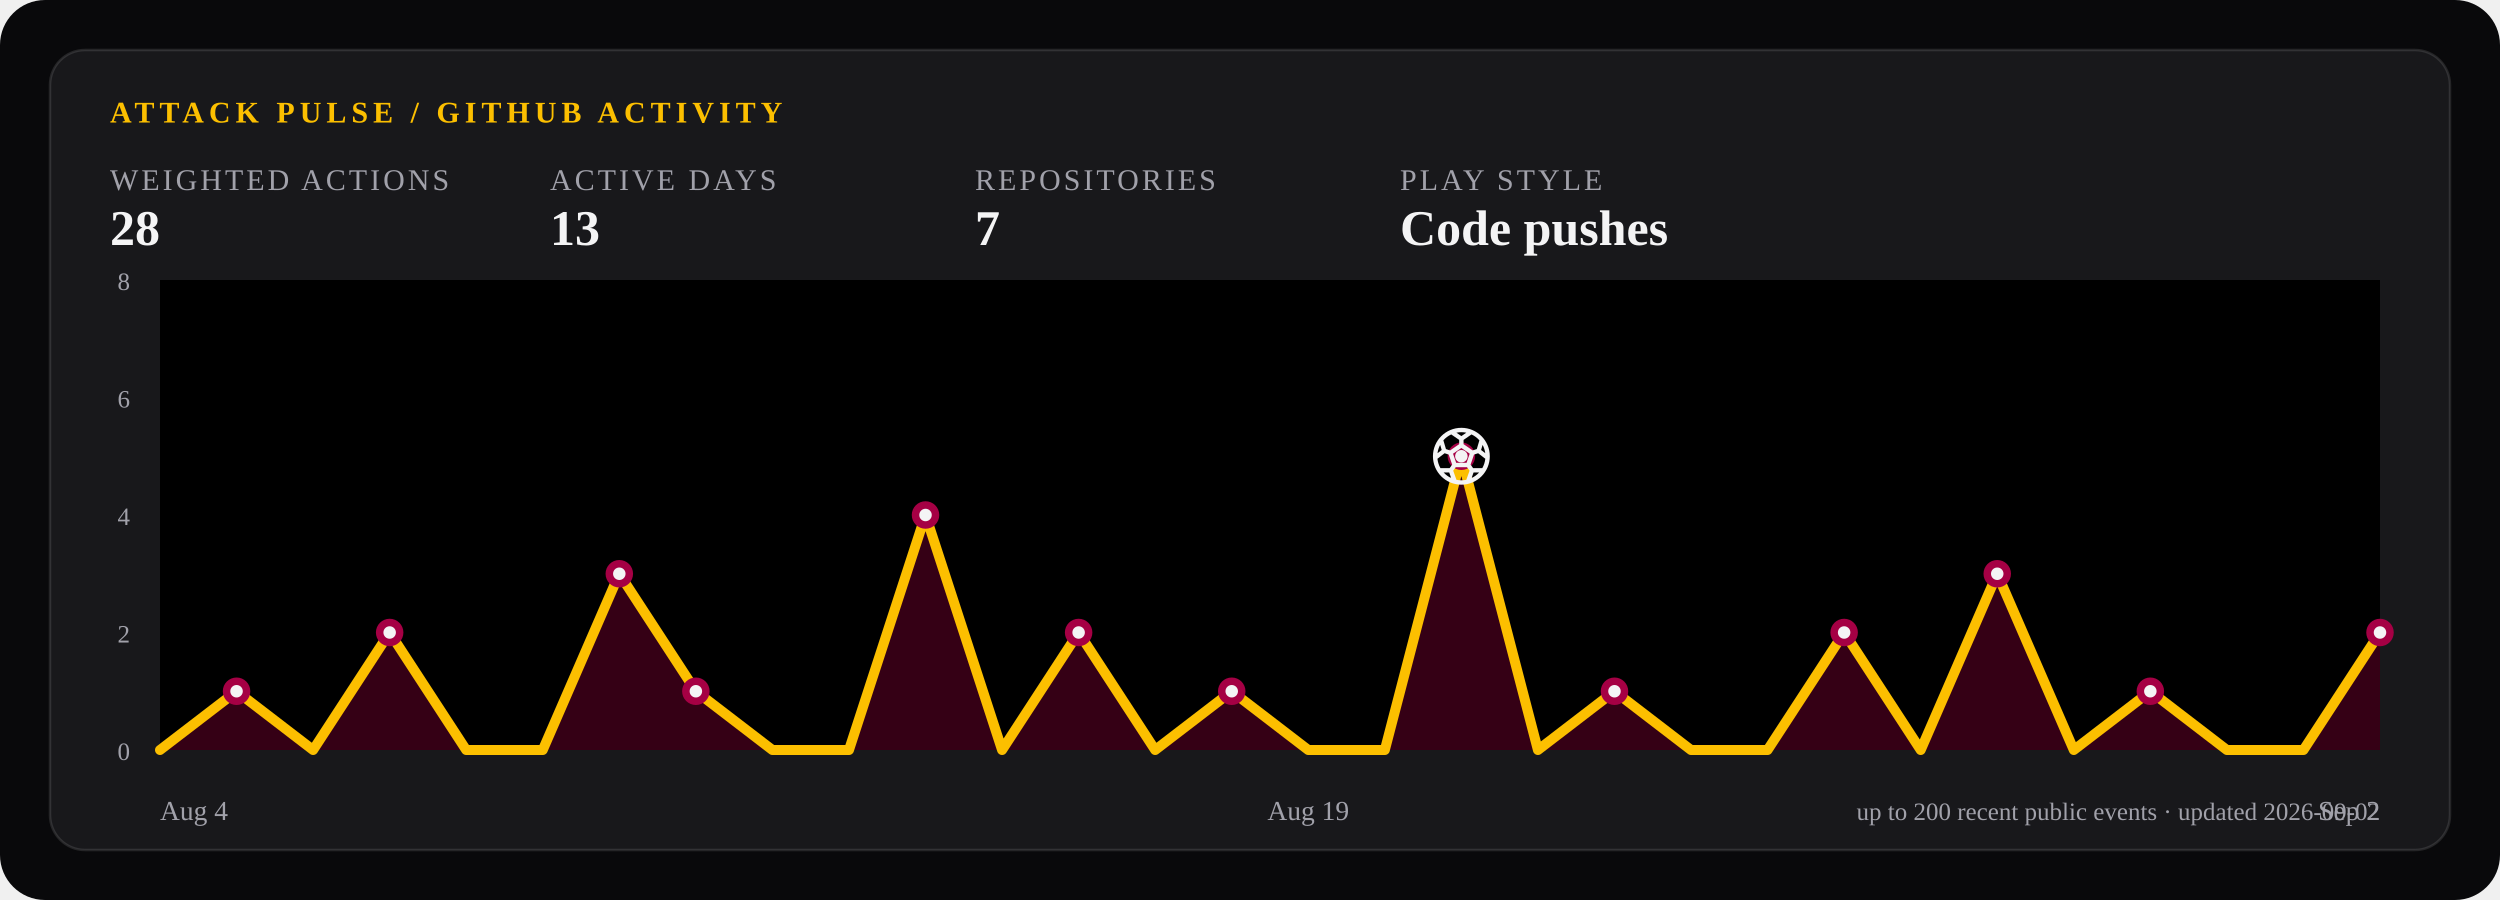
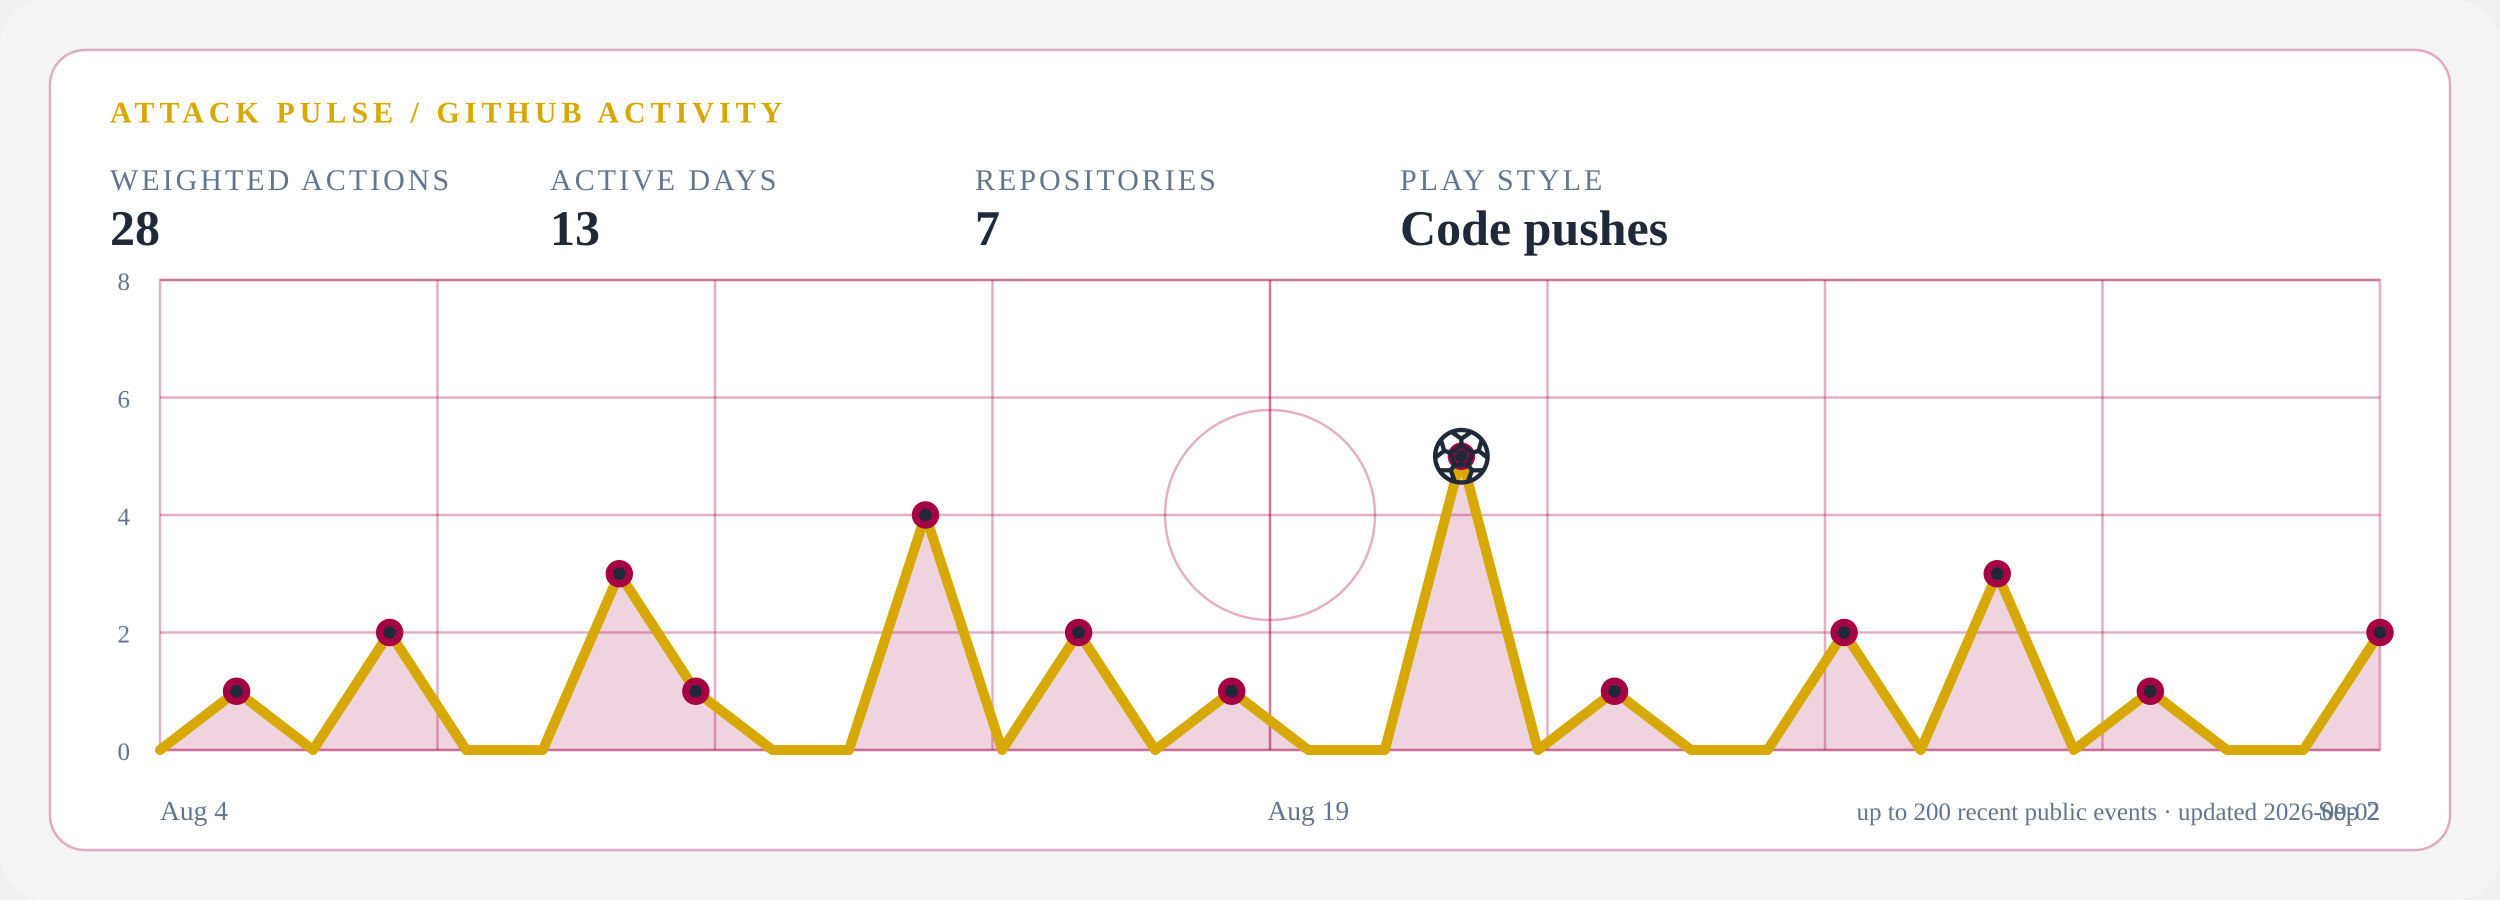
<svg xmlns="http://www.w3.org/2000/svg" width="1000" height="360" viewBox="0 0 1000 360" role="img" aria-labelledby="title desc">
-   <rect width="1000" height="360" rx="18" fill="#09090b" />
-   <rect x="20" y="20" width="960" height="320" rx="14" fill="#18181b" stroke="#f4f4f51f" />
-   <text x="44" y="49" fill="#fcbf00" font-size="12" font-weight="700" letter-spacing="2">ATTACK PULSE / GITHUB ACTIVITY</text>
-   <text x="44" y="76" fill="#a1a1aa" font-size="12" letter-spacing="1.2">WEIGHTED ACTIONS</text>
-   <text x="44" y="98" fill="#f4f4f5" font-size="20" font-weight="700">28</text>
-   <text x="220" y="76" fill="#a1a1aa" font-size="12" letter-spacing="1.2">ACTIVE DAYS</text>
-   <text x="220" y="98" fill="#f4f4f5" font-size="20" font-weight="700">13</text>
-   <text x="390" y="76" fill="#a1a1aa" font-size="12" letter-spacing="1.2">REPOSITORIES</text>
-   <text x="390" y="98" fill="#f4f4f5" font-size="20" font-weight="700">7</text>
-   <text x="560" y="76" fill="#a1a1aa" font-size="12" letter-spacing="1.2">PLAY STYLE</text>
-   <text x="560" y="98" fill="#f4f4f5" font-size="20" font-weight="700">Code pushes</text>
+   <rect width="1000" height="360" rx="18" fill="#f4f4f5" />
+   <rect x="20" y="20" width="960" height="320" rx="14" fill="#ffffff" stroke="#a5004450" />
+   <text x="44" y="49" fill="#d6a800" font-size="12" font-weight="700" letter-spacing="2">ATTACK PULSE / GITHUB ACTIVITY</text>
+   <text x="44" y="76" fill="#64748b" font-size="12" letter-spacing="1.2">WEIGHTED ACTIONS</text>
+   <text x="44" y="98" fill="#1f2937" font-size="20" font-weight="700">28</text>
+   <text x="220" y="76" fill="#64748b" font-size="12" letter-spacing="1.2">ACTIVE DAYS</text>
+   <text x="220" y="98" fill="#1f2937" font-size="20" font-weight="700">13</text>
+   <text x="390" y="76" fill="#64748b" font-size="12" letter-spacing="1.2">REPOSITORIES</text>
+   <text x="390" y="98" fill="#1f2937" font-size="20" font-weight="700">7</text>
+   <text x="560" y="76" fill="#64748b" font-size="12" letter-spacing="1.2">PLAY STYLE</text>
+   <text x="560" y="98" fill="#1f2937" font-size="20" font-weight="700">Code pushes</text>
  <g class="grid">
-     <line x1="64" y1="112" x2="952" y2="112" />
-     <line x1="64" y1="159" x2="952" y2="159" />
-     <line x1="64" y1="206" x2="952" y2="206" />
-     <line x1="64" y1="253" x2="952" y2="253" />
-     <line x1="64" y1="300" x2="952" y2="300" />
-     <line x1="175" y1="112" x2="175" y2="300" />
-     <line x1="286" y1="112" x2="286" y2="300" />
-     <line x1="397" y1="112" x2="397" y2="300" />
-     <line x1="508" y1="112" x2="508" y2="300" />
-     <line x1="619" y1="112" x2="619" y2="300" />
-     <line x1="730" y1="112" x2="730" y2="300" />
-     <line x1="841" y1="112" x2="841" y2="300" />
-     <rect x="64" y="112" width="888" height="188" />
-     <line x1="508" y1="112" x2="508" y2="300" />
-     <circle cx="508" cy="206" r="42" />
+     <line x1="64" y1="112" x2="952" y2="112" stroke="#a5004450" stroke-width="1" />
+     <line x1="64" y1="159" x2="952" y2="159" stroke="#a5004450" stroke-width="1" />
+     <line x1="64" y1="206" x2="952" y2="206" stroke="#a5004450" stroke-width="1" />
+     <line x1="64" y1="253" x2="952" y2="253" stroke="#a5004450" stroke-width="1" />
+     <line x1="64" y1="300" x2="952" y2="300" stroke="#a5004450" stroke-width="1" />
+     <line x1="175" y1="112" x2="175" y2="300" stroke="#a5004450" stroke-width="1" />
+     <line x1="286" y1="112" x2="286" y2="300" stroke="#a5004450" stroke-width="1" />
+     <line x1="397" y1="112" x2="397" y2="300" stroke="#a5004450" stroke-width="1" />
+     <line x1="508" y1="112" x2="508" y2="300" stroke="#a5004450" stroke-width="1" />
+     <line x1="619" y1="112" x2="619" y2="300" stroke="#a5004450" stroke-width="1" />
+     <line x1="730" y1="112" x2="730" y2="300" stroke="#a5004450" stroke-width="1" />
+     <line x1="841" y1="112" x2="841" y2="300" stroke="#a5004450" stroke-width="1" />
+     <rect x="64" y="112" width="888" height="188" fill="none" stroke="#a5004450" stroke-width="1" />
+     <line x1="508" y1="112" x2="508" y2="300" stroke="#a5004450" stroke-width="1" />
+     <circle cx="508" cy="206" r="42" fill="none" stroke="#a5004450" stroke-width="1" />
  </g>
-   <g fill="#a1a1aa" font-size="10" text-anchor="end">
+   <g fill="#64748b" font-size="10" text-anchor="end">
    <text x="52" y="116">8</text>
    <text x="52" y="163">6</text>
    <text x="52" y="210">4</text>
    <text x="52" y="257">2</text>
    <text x="52" y="304">0</text>
  </g>
-   <path class="area" d="M 64.00 300.00 L 94.62 276.50 L 125.24 300.00 L 155.86 253.00 L 186.48 300.00 L 217.10 300.00 L 247.72 229.50 L 278.34 276.50 L 308.97 300.00 L 339.59 300.00 L 370.21 206.00 L 400.83 300.00 L 431.45 253.00 L 462.07 300.00 L 492.69 276.50 L 523.31 300.00 L 553.93 300.00 L 584.55 182.50 L 615.17 300.00 L 645.79 276.50 L 676.41 300.00 L 707.03 300.00 L 737.66 253.00 L 768.28 300.00 L 798.90 229.50 L 829.52 300.00 L 860.14 276.50 L 890.76 300.00 L 921.38 300.00 L 952.00 253.00 L 952 300 L 64 300 Z" fill="#a5004452" />
-   <path class="line" d="M 64.00 300.00 L 94.62 276.50 L 125.24 300.00 L 155.86 253.00 L 186.48 300.00 L 217.10 300.00 L 247.72 229.50 L 278.34 276.50 L 308.97 300.00 L 339.59 300.00 L 370.21 206.00 L 400.83 300.00 L 431.45 253.00 L 462.07 300.00 L 492.69 276.50 L 523.31 300.00 L 553.93 300.00 L 584.55 182.50 L 615.17 300.00 L 645.79 276.50 L 676.41 300.00 L 707.03 300.00 L 737.66 253.00 L 768.28 300.00 L 798.90 229.50 L 829.52 300.00 L 860.14 276.50 L 890.76 300.00 L 921.38 300.00 L 952.00 253.00" fill="none" stroke="#fcbf00" stroke-width="4" stroke-linecap="round" stroke-linejoin="round" />
-   <circle cx="94.621" cy="276.5" r="4" fill="#f4f4f5" stroke="#a50044" stroke-width="3" />
-   <circle cx="155.862" cy="253" r="4" fill="#f4f4f5" stroke="#a50044" stroke-width="3" />
-   <circle cx="247.724" cy="229.5" r="4" fill="#f4f4f5" stroke="#a50044" stroke-width="3" />
-   <circle cx="278.345" cy="276.5" r="4" fill="#f4f4f5" stroke="#a50044" stroke-width="3" />
-   <circle cx="370.207" cy="206" r="4" fill="#f4f4f5" stroke="#a50044" stroke-width="3" />
-   <circle cx="431.448" cy="253" r="4" fill="#f4f4f5" stroke="#a50044" stroke-width="3" />
-   <circle cx="492.69" cy="276.5" r="4" fill="#f4f4f5" stroke="#a50044" stroke-width="3" />
-   <circle cx="584.552" cy="182.5" r="4" fill="#f4f4f5" stroke="#a50044" stroke-width="3" />
-   <circle cx="645.793" cy="276.5" r="4" fill="#f4f4f5" stroke="#a50044" stroke-width="3" />
-   <circle cx="737.655" cy="253" r="4" fill="#f4f4f5" stroke="#a50044" stroke-width="3" />
-   <circle cx="798.897" cy="229.5" r="4" fill="#f4f4f5" stroke="#a50044" stroke-width="3" />
-   <circle cx="860.138" cy="276.5" r="4" fill="#f4f4f5" stroke="#a50044" stroke-width="3" />
-   <circle cx="952" cy="253" r="4" fill="#f4f4f5" stroke="#a50044" stroke-width="3" />
-   <g aria-label="Peak activity marker" transform="translate(570.55 168.50) scale(0.109375)" fill="#f4f4f5">
+   <path class="area" d="M 64.00 300.00 L 94.62 276.50 L 125.24 300.00 L 155.86 253.00 L 186.48 300.00 L 217.10 300.00 L 247.72 229.50 L 278.34 276.50 L 308.97 300.00 L 339.59 300.00 L 370.21 206.00 L 400.83 300.00 L 431.45 253.00 L 462.07 300.00 L 492.69 276.50 L 523.31 300.00 L 553.93 300.00 L 584.55 182.50 L 615.17 300.00 L 645.79 276.50 L 676.41 300.00 L 707.03 300.00 L 737.66 253.00 L 768.28 300.00 L 798.90 229.50 L 829.52 300.00 L 860.14 276.50 L 890.76 300.00 L 921.38 300.00 L 952.00 253.00 L 952 300 L 64 300 Z" fill="#a500442b" />
+   <path class="line" d="M 64.00 300.00 L 94.62 276.50 L 125.24 300.00 L 155.86 253.00 L 186.48 300.00 L 217.10 300.00 L 247.72 229.50 L 278.34 276.50 L 308.97 300.00 L 339.59 300.00 L 370.21 206.00 L 400.83 300.00 L 431.45 253.00 L 462.07 300.00 L 492.69 276.50 L 523.31 300.00 L 553.93 300.00 L 584.55 182.50 L 615.17 300.00 L 645.79 276.50 L 676.41 300.00 L 707.03 300.00 L 737.66 253.00 L 768.28 300.00 L 798.90 229.50 L 829.52 300.00 L 860.14 276.50 L 890.76 300.00 L 921.38 300.00 L 952.00 253.00" fill="none" stroke="#d6a800" stroke-width="4" stroke-linecap="round" stroke-linejoin="round" />
+   <circle cx="94.621" cy="276.5" r="4" fill="#1f2937" stroke="#a50044" stroke-width="3" />
+   <circle cx="155.862" cy="253" r="4" fill="#1f2937" stroke="#a50044" stroke-width="3" />
+   <circle cx="247.724" cy="229.5" r="4" fill="#1f2937" stroke="#a50044" stroke-width="3" />
+   <circle cx="278.345" cy="276.5" r="4" fill="#1f2937" stroke="#a50044" stroke-width="3" />
+   <circle cx="370.207" cy="206" r="4" fill="#1f2937" stroke="#a50044" stroke-width="3" />
+   <circle cx="431.448" cy="253" r="4" fill="#1f2937" stroke="#a50044" stroke-width="3" />
+   <circle cx="492.69" cy="276.5" r="4" fill="#1f2937" stroke="#a50044" stroke-width="3" />
+   <circle cx="584.552" cy="182.5" r="4" fill="#1f2937" stroke="#a50044" stroke-width="3" />
+   <circle cx="645.793" cy="276.5" r="4" fill="#1f2937" stroke="#a50044" stroke-width="3" />
+   <circle cx="737.655" cy="253" r="4" fill="#1f2937" stroke="#a50044" stroke-width="3" />
+   <circle cx="798.897" cy="229.5" r="4" fill="#1f2937" stroke="#a50044" stroke-width="3" />
+   <circle cx="860.138" cy="276.5" r="4" fill="#1f2937" stroke="#a50044" stroke-width="3" />
+   <circle cx="952" cy="253" r="4" fill="#1f2937" stroke="#a50044" stroke-width="3" />
+   <g aria-label="Peak activity marker" transform="translate(570.55 168.50) scale(0.109375)" fill="#1f2937">
    <path d="M128,24A104,104,0,1,0,232,128,104.11,104.11,0,0,0,128,24Zm76.52,147.42H170.9l-9.26-12.76,12.63-36.78,15-4.89,26.24,20.13A87.38,87.38,0,0,1,204.52,171.42Zm-164-34.3L66.71,117l15,4.89,12.63,36.78L85.1,171.42H51.48A87.38,87.38,0,0,1,40.47,137.12Zm10-50.64,5.51,18.6L40.71,116.77A87.33,87.33,0,0,1,50.43,86.48ZM109,152,97.54,118.65,128,97.71l30.46,20.94L147,152Zm91.07-46.92,5.51-18.6a87.33,87.33,0,0,1,9.72,30.29Zm-6.2-35.38-9.51,32.08-15.07,4.89L136,83.79V68.21l29.09-20A88.58,88.58,0,0,1,193.86,69.7ZM146.07,41.87,128,54.29,109.93,41.87a88.24,88.24,0,0,1,36.14,0ZM90.91,48.21l29.09,20V83.79L86.72,106.67l-15.07-4.89L62.14,69.7A88.58,88.58,0,0,1,90.91,48.21ZM63.15,187.42H83.52l7.17,20.27A88.4,88.4,0,0,1,63.15,187.42ZM110,214.13,98.12,180.71,107.35,168h41.3l9.23,12.71-11.83,33.42a88,88,0,0,1-36.1,0Zm55.36-6.44,7.17-20.27h20.37A88.4,88.4,0,0,1,165.31,207.69Z" />
  </g>
-   <text x="64" y="328" text-anchor="start" fill="#a1a1aa" font-size="11">Aug 4</text>
-   <text x="523.31" y="328" text-anchor="middle" fill="#a1a1aa" font-size="11">Aug 19</text>
-   <text x="952" y="328" text-anchor="end" fill="#a1a1aa" font-size="11">Sep 2</text>
-   <text x="952" y="328" text-anchor="end" fill="#a1a1aa" font-size="10">up to 200 recent public events · updated 2026-09-02</text>
+   <text x="64" y="328" text-anchor="start" fill="#64748b" font-size="11">Aug 4</text>
+   <text x="523.31" y="328" text-anchor="middle" fill="#64748b" font-size="11">Aug 19</text>
+   <text x="952" y="328" text-anchor="end" fill="#64748b" font-size="11">Sep 2</text>
+   <text x="952" y="328" text-anchor="end" fill="#64748b" font-size="10">up to 200 recent public events · updated 2026-09-02</text>
</svg>
